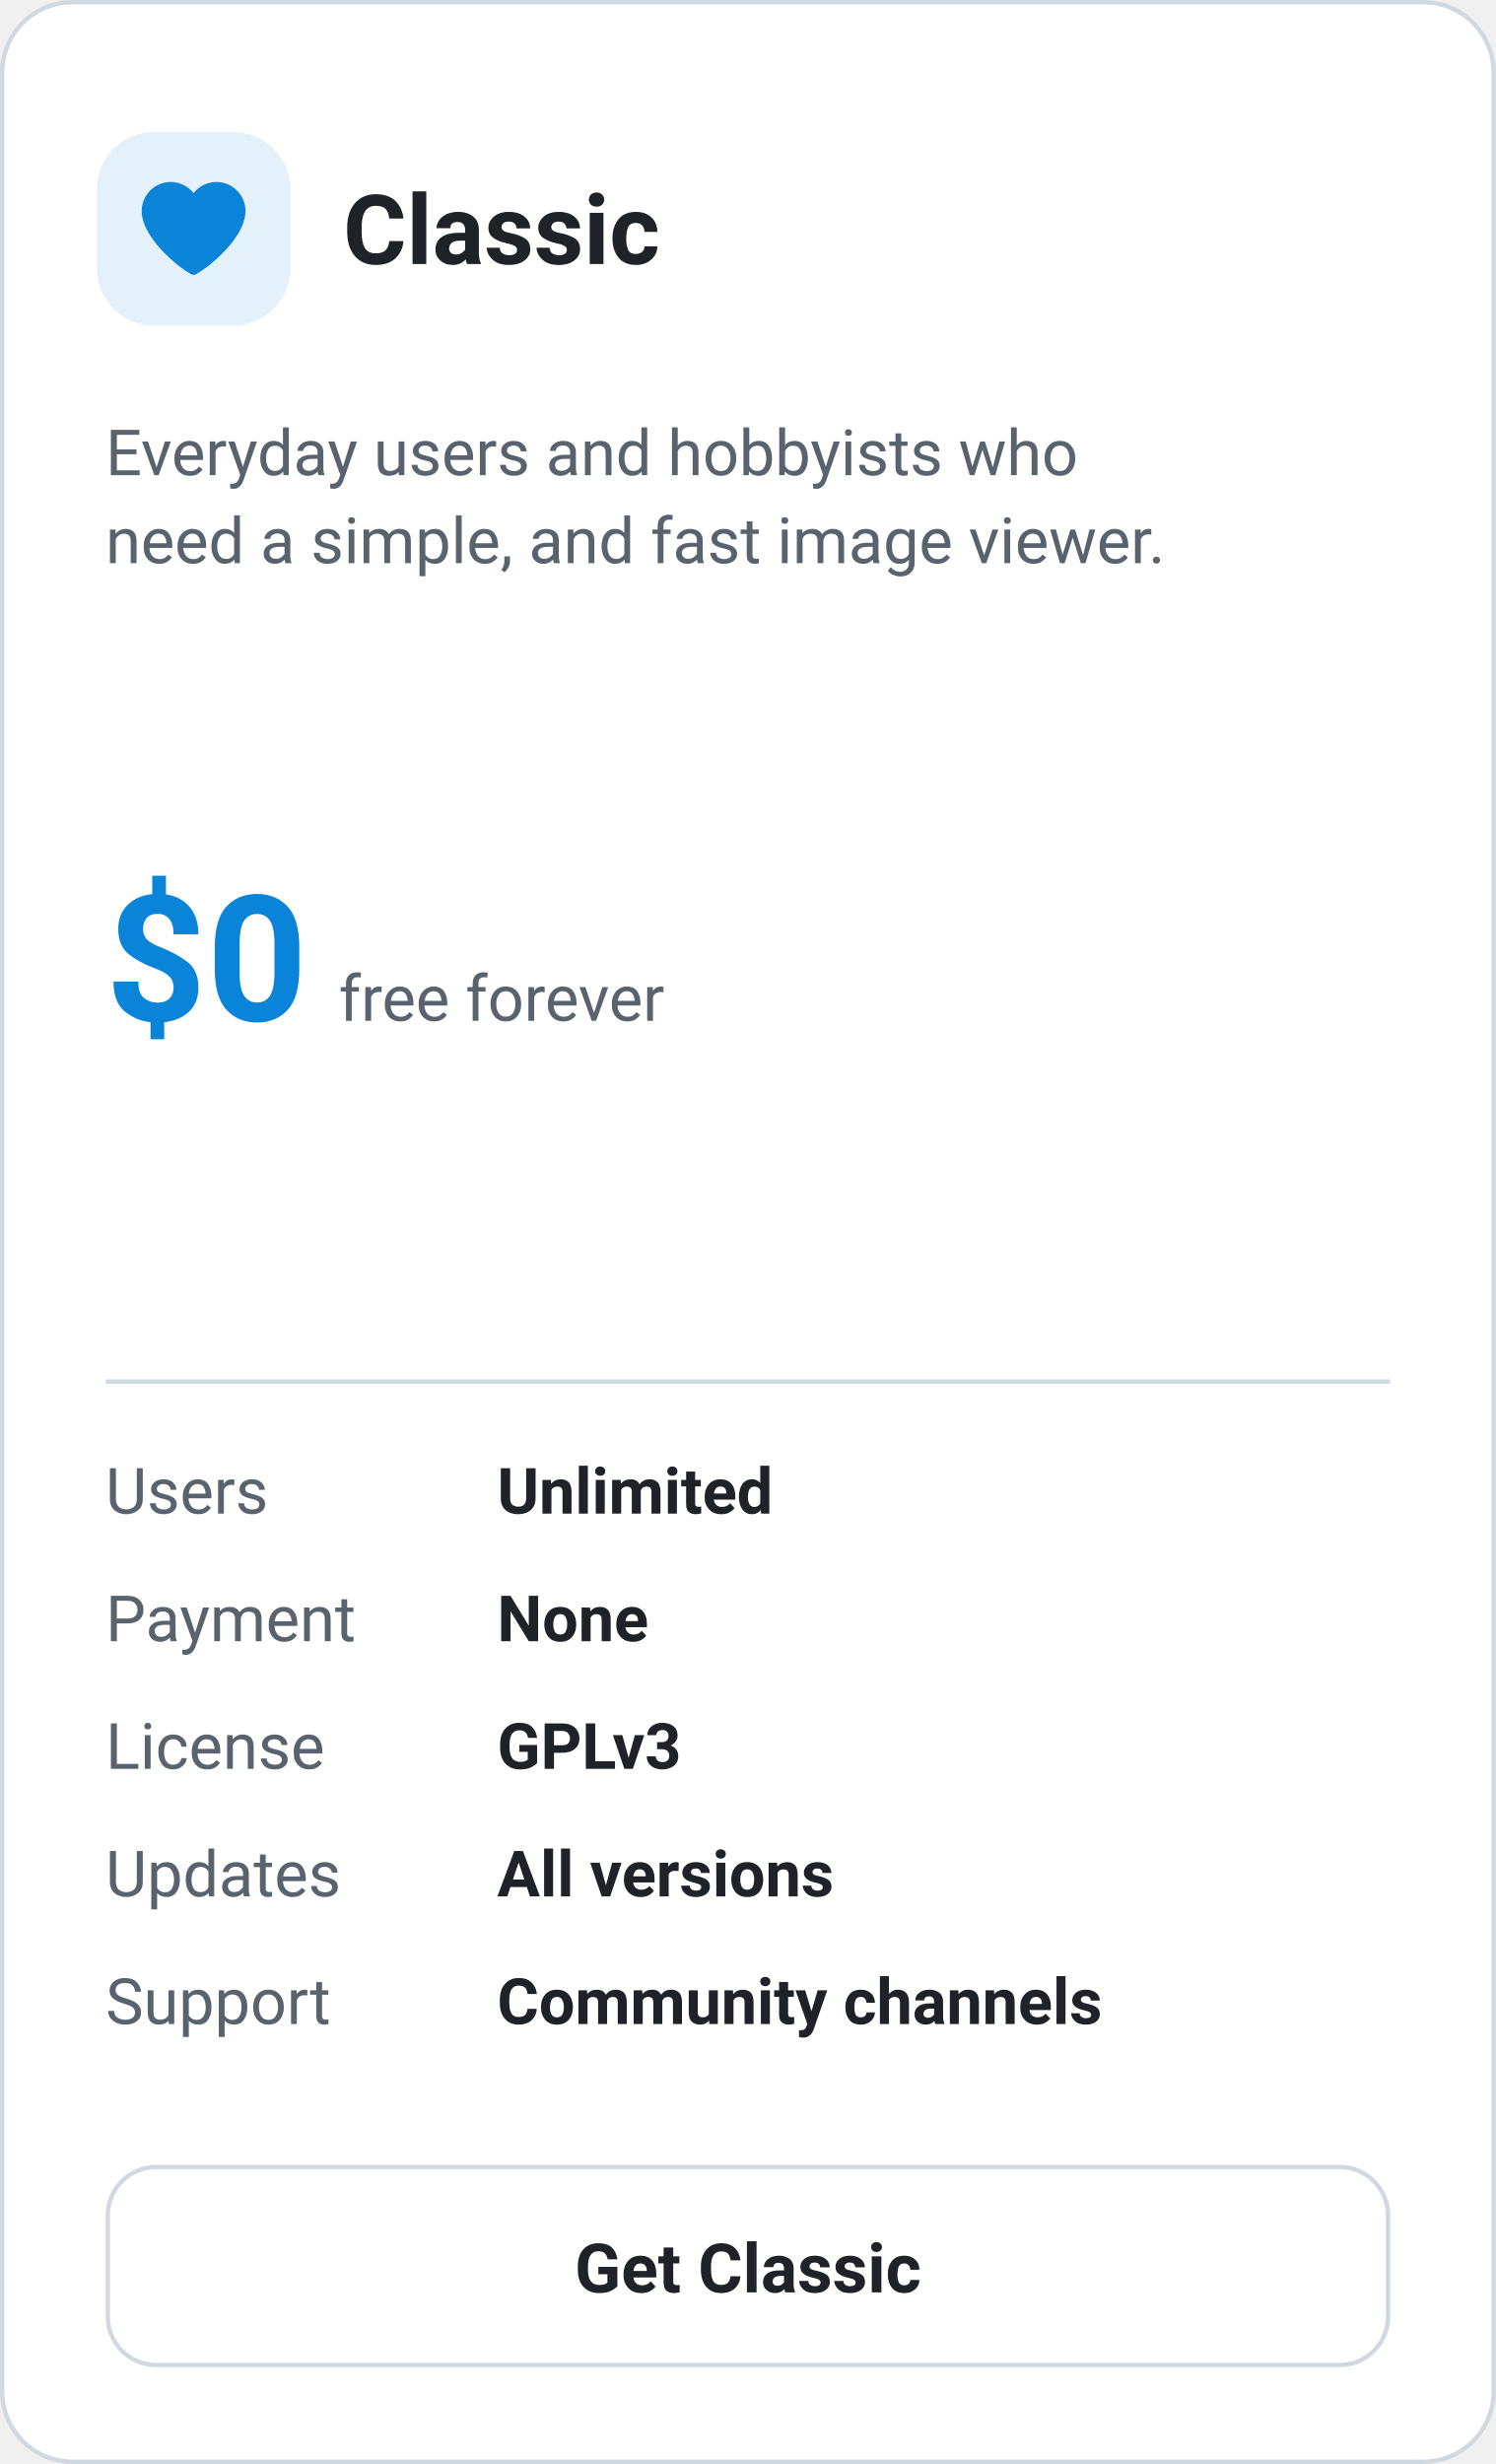
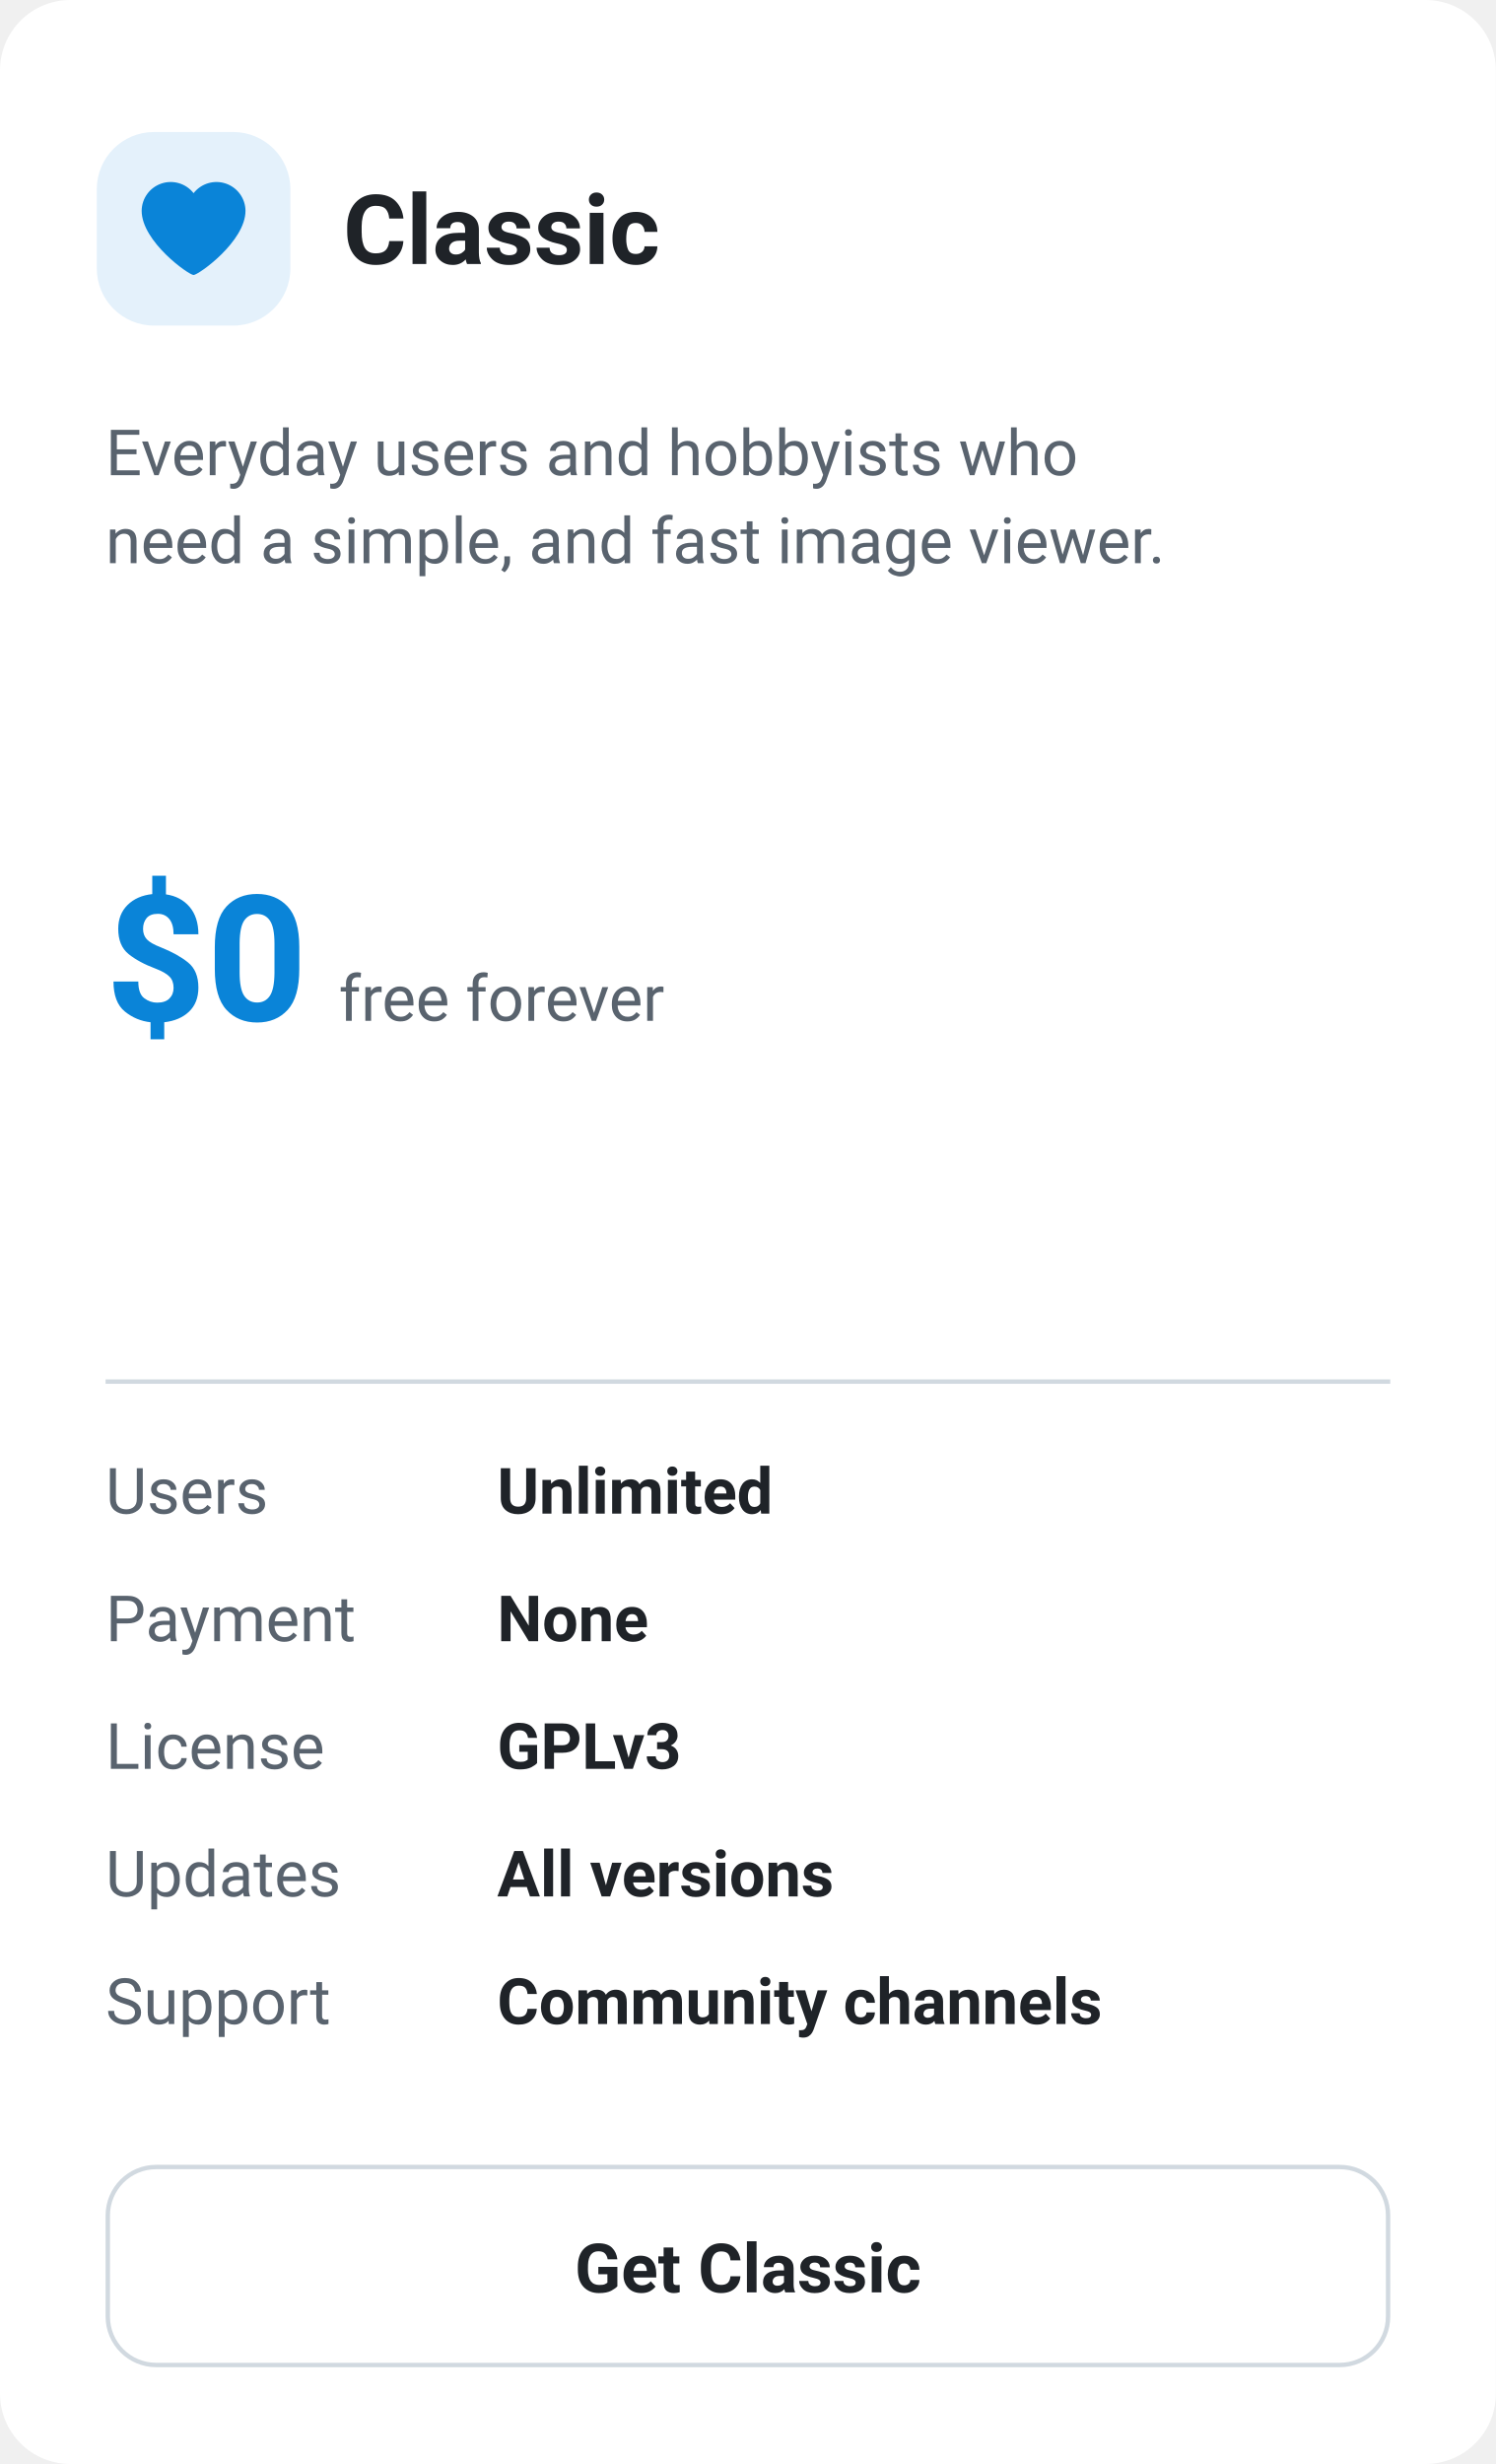
<svg xmlns="http://www.w3.org/2000/svg" width="340" height="560" viewBox="0 0 340 560" role="img" aria-label="Classic plan">
  <g font-family="-apple-system, BlinkMacSystemFont, 'Segoe UI', Roboto, Helvetica, Arial, sans-serif">
-     <rect x="0.5" y="0.5" width="339" height="559" rx="16" fill="#ffffff" stroke="#d1d9e0" stroke-width="1" />
+     <rect x="0" y="0" width="340" height="560" rx="16" fill="#ffffff" />
    <rect x="22" y="30" width="44" height="44" rx="13" fill="#e4f1fb" />
    <path d="M44 62.5c-1.1 0-11.8-7.6-11.8-14.6a6.6 6.6 0 0 1 11.8-4 6.6 6.6 0 0 1 11.8 4c0 7-10.7 14.6-11.8 14.6z" fill="#0a84d8" />
    <text x="78" y="60" font-size="22" font-weight="700" fill="#1f2328">Classic</text>
    <text x="24" y="108" font-size="14.5" fill="#59636e">Everyday users and hobbyists who</text>
    <text x="24" y="128" font-size="14.5" fill="#59636e">need a simple, and fast image viewer.</text>
    <text x="24" y="232" font-size="40" font-weight="700" fill="#0a84d8">$0</text>
    <text x="77" y="232" font-size="14.5" fill="#59636e">free forever</text>
    <line x1="24" y1="314" x2="316" y2="314" stroke="#d1d9e0" />
    <text x="24" y="344" font-size="14.5" fill="#59636e">Users</text>
    <text x="113" y="344" font-size="14.5" font-weight="600" fill="#1f2328">Unlimited</text>
    <text x="24" y="373" font-size="14.5" fill="#59636e">Payment</text>
    <text x="113" y="373" font-size="14.5" font-weight="600" fill="#1f2328">None</text>
    <text x="24" y="402" font-size="14.5" fill="#59636e">License</text>
    <text x="113" y="402" font-size="14.5" font-weight="600" fill="#1f2328">GPLv3</text>
    <text x="24" y="431" font-size="14.5" fill="#59636e">Updates</text>
    <text x="113" y="431" font-size="14.5" font-weight="600" fill="#1f2328">All versions</text>
    <text x="24" y="460" font-size="14.5" fill="#59636e">Support</text>
    <text x="113" y="460" font-size="14.5" font-weight="600" fill="#1f2328">Community channels</text>
    <rect x="24.5" y="492.5" width="291" height="45" rx="11" fill="#ffffff" stroke="#d1d9e0" />
    <text x="170" y="521" font-size="15.5" font-weight="600" fill="#1f2328" text-anchor="middle">Get Classic</text>
  </g>
</svg>
